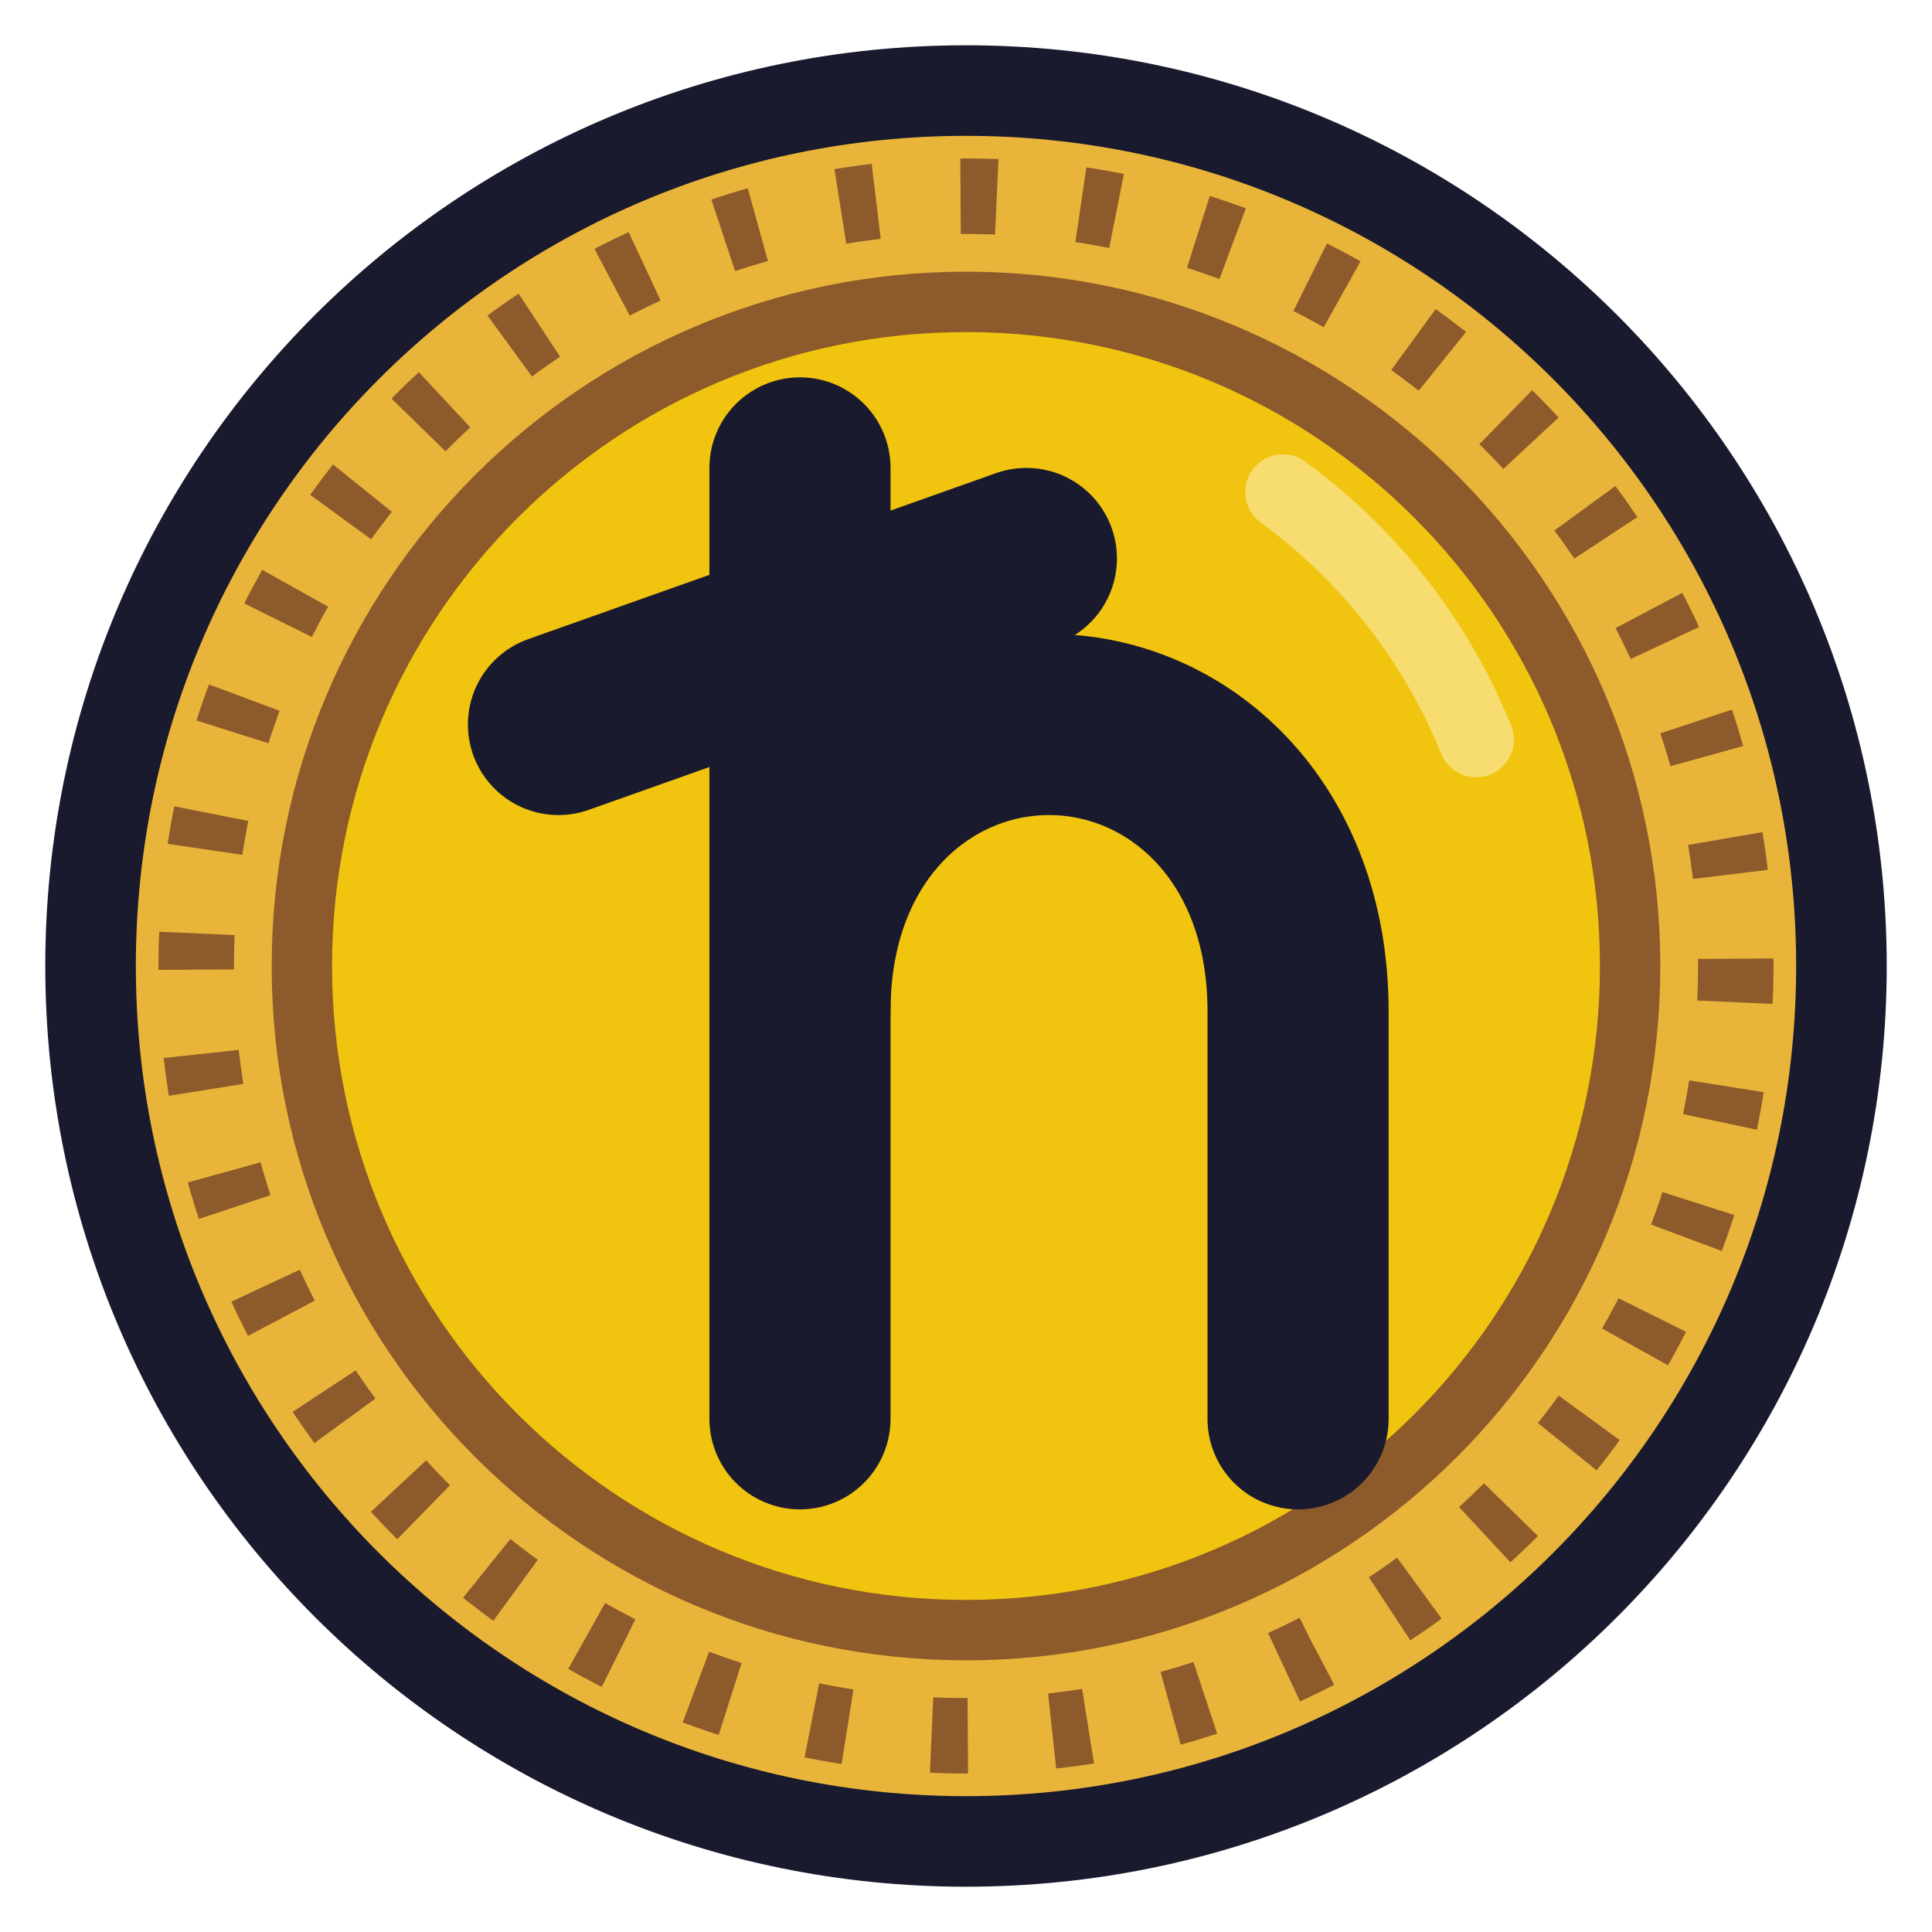
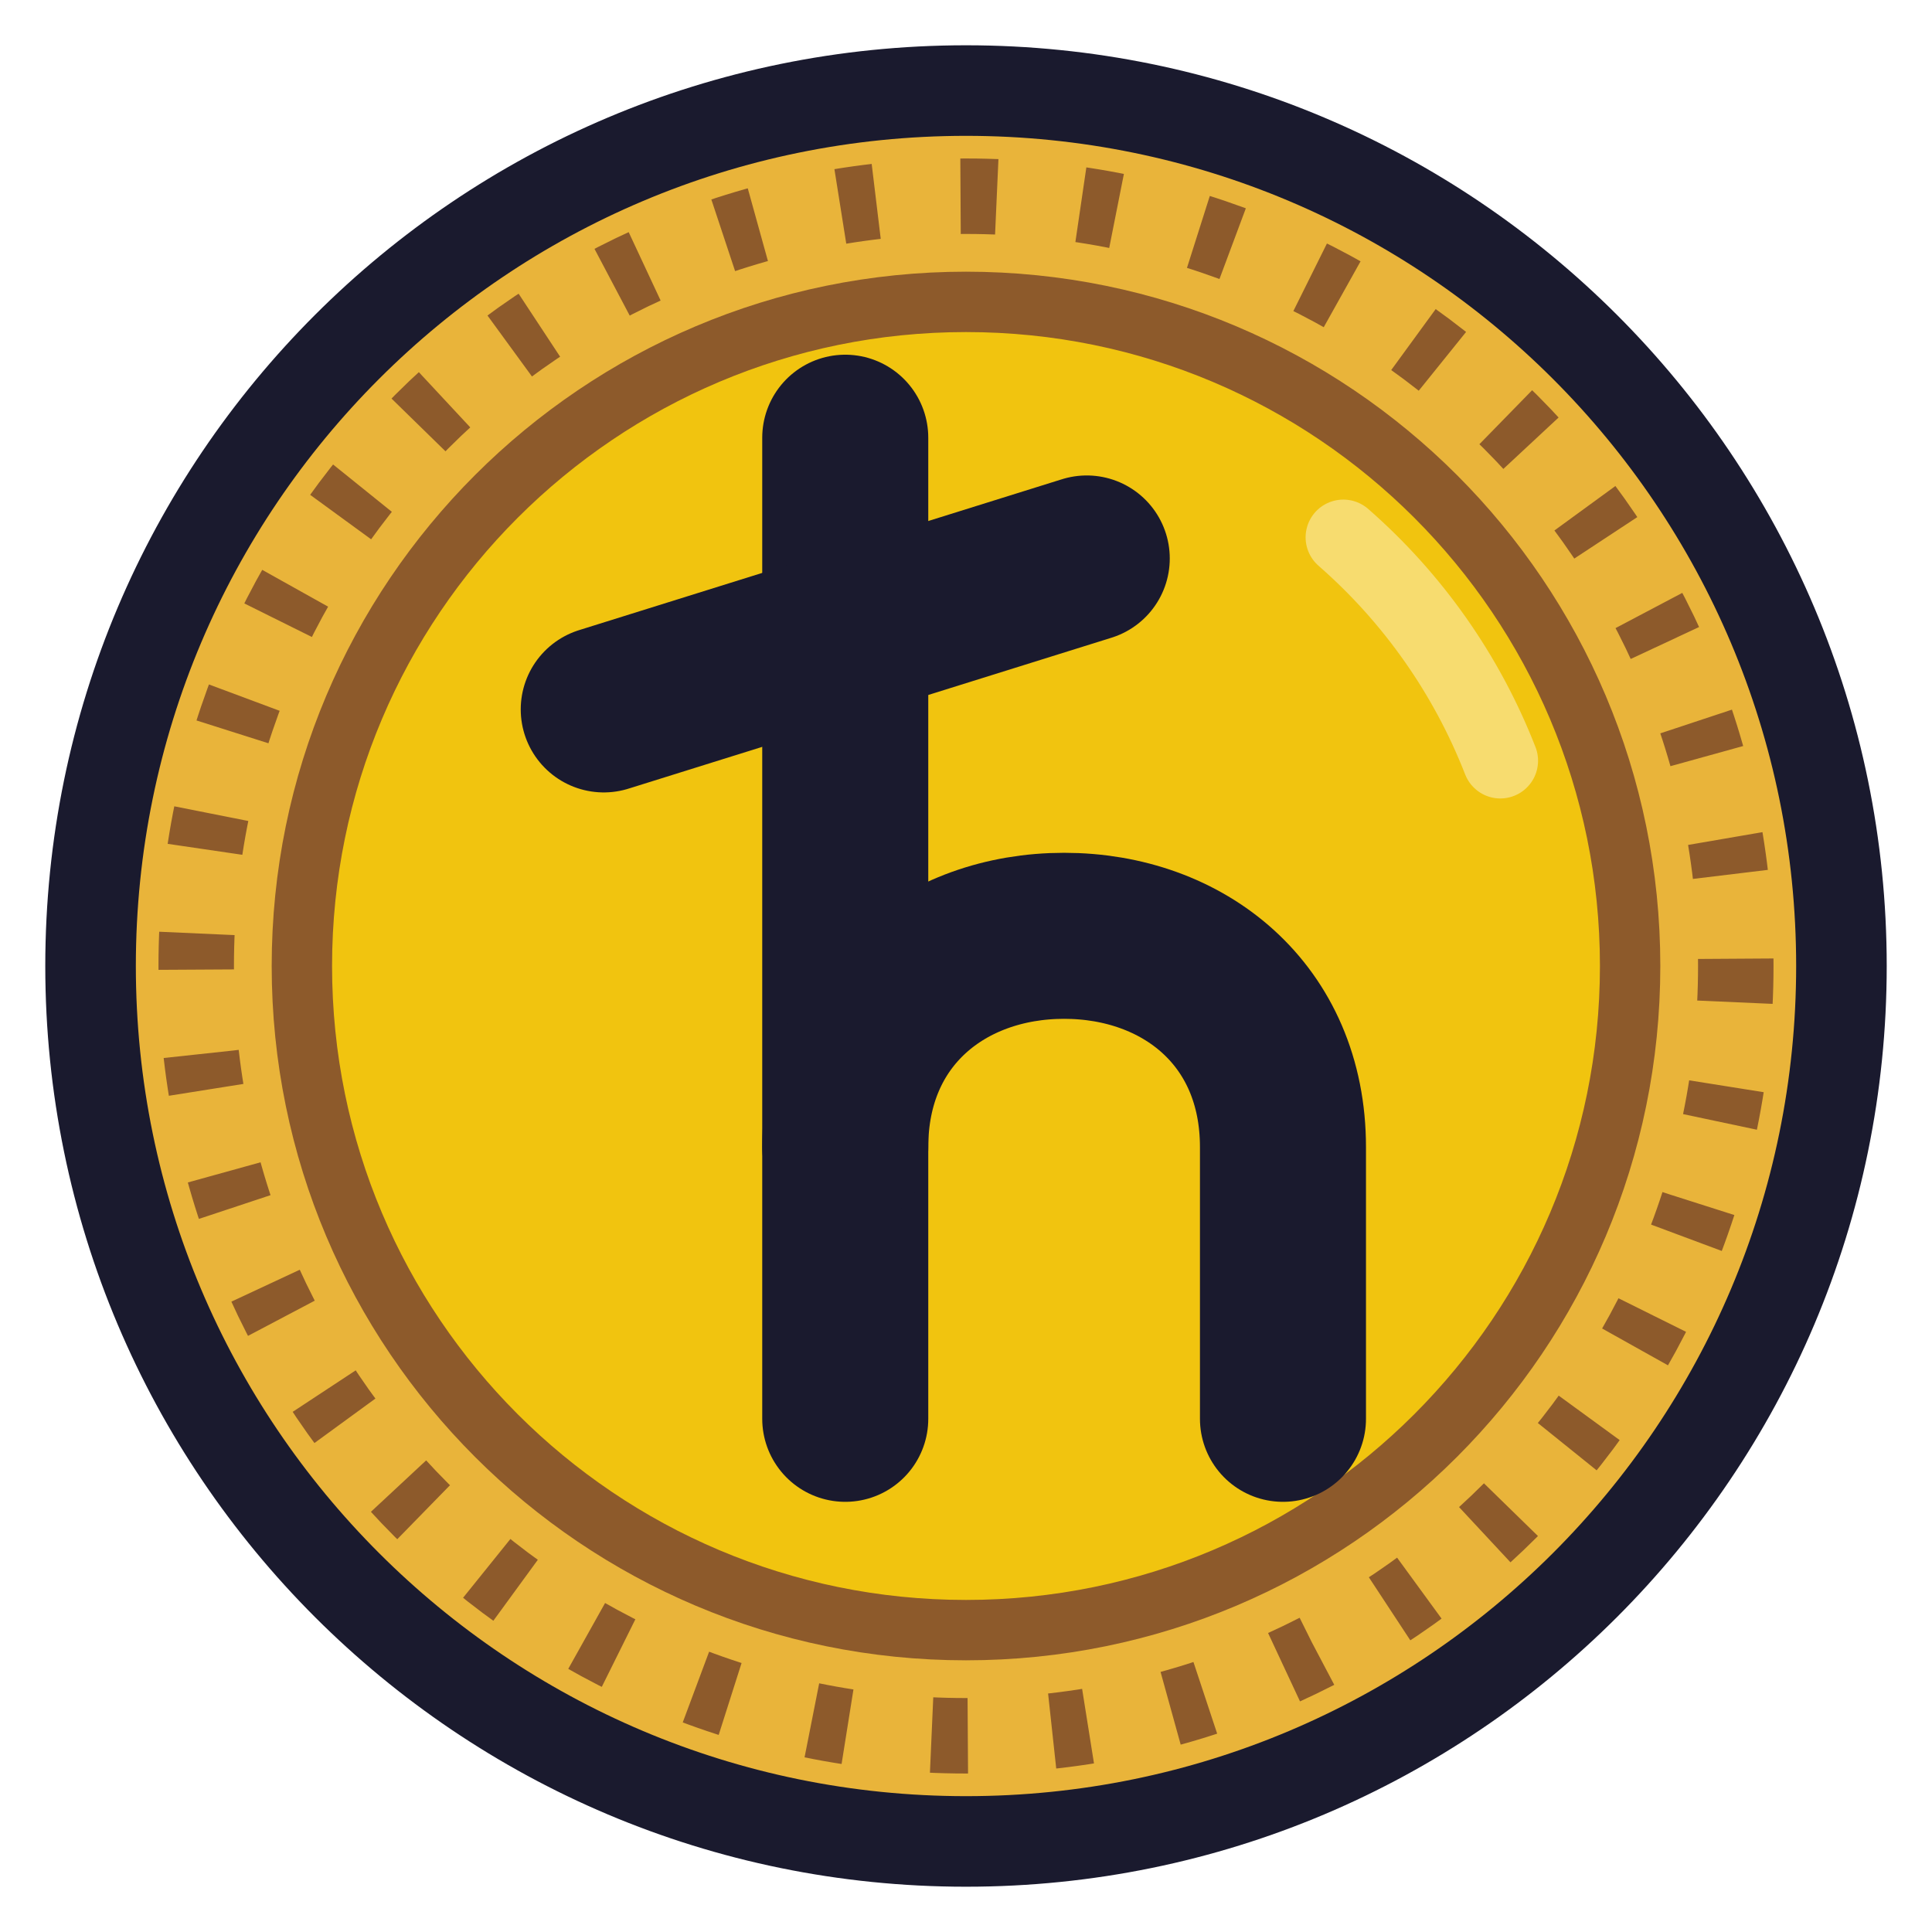
<svg xmlns="http://www.w3.org/2000/svg" viewBox="0 0 64 64" width="64" height="64">
  <g stroke="#1a1a2e" stroke-width="3" stroke-linecap="round" stroke-linejoin="round">
    <circle cx="32" cy="32" r="29" fill="#e9b43a" />
    <circle cx="32" cy="32" r="25.5" fill="none" stroke="#8d5a2b" stroke-width="2.5" stroke-dasharray="1.2 2.8" stroke-linecap="butt" />
    <circle cx="32" cy="32" r="22" fill="#f1c40f" stroke="#8d5a2b" stroke-width="2" />
-     <path d="M42.5 16.3a19 19 0 0 1 6.4 8.2" fill="none" stroke="#f7dc6f" stroke-width="2.5" />
-     <g fill="none" stroke-width="6">
-       <path d="M26.5 15.5V47" />
-       <path d="M26.5 33.5c0-6 4-9.5 8.25-9.5s8.25 3.5 8.25 9.5V47" />
-       <path d="M18.5 24l15.5-5.5" />
+     <path d="M44.5 17.8a19 19 0 0 1 5.2 7.4" fill="none" stroke="#f7dc6f" stroke-width="2.5" />
+     <g fill="none" stroke-width="5.5">
+       <path d="M28 14.5V47" />
+       <path d="M28 38c0-4.4 3.3-7 7.25-7s7.25 2.6 7.25 7V47" />
+       <path d="M20 23.5L36 18.5" />
    </g>
  </g>
</svg>
